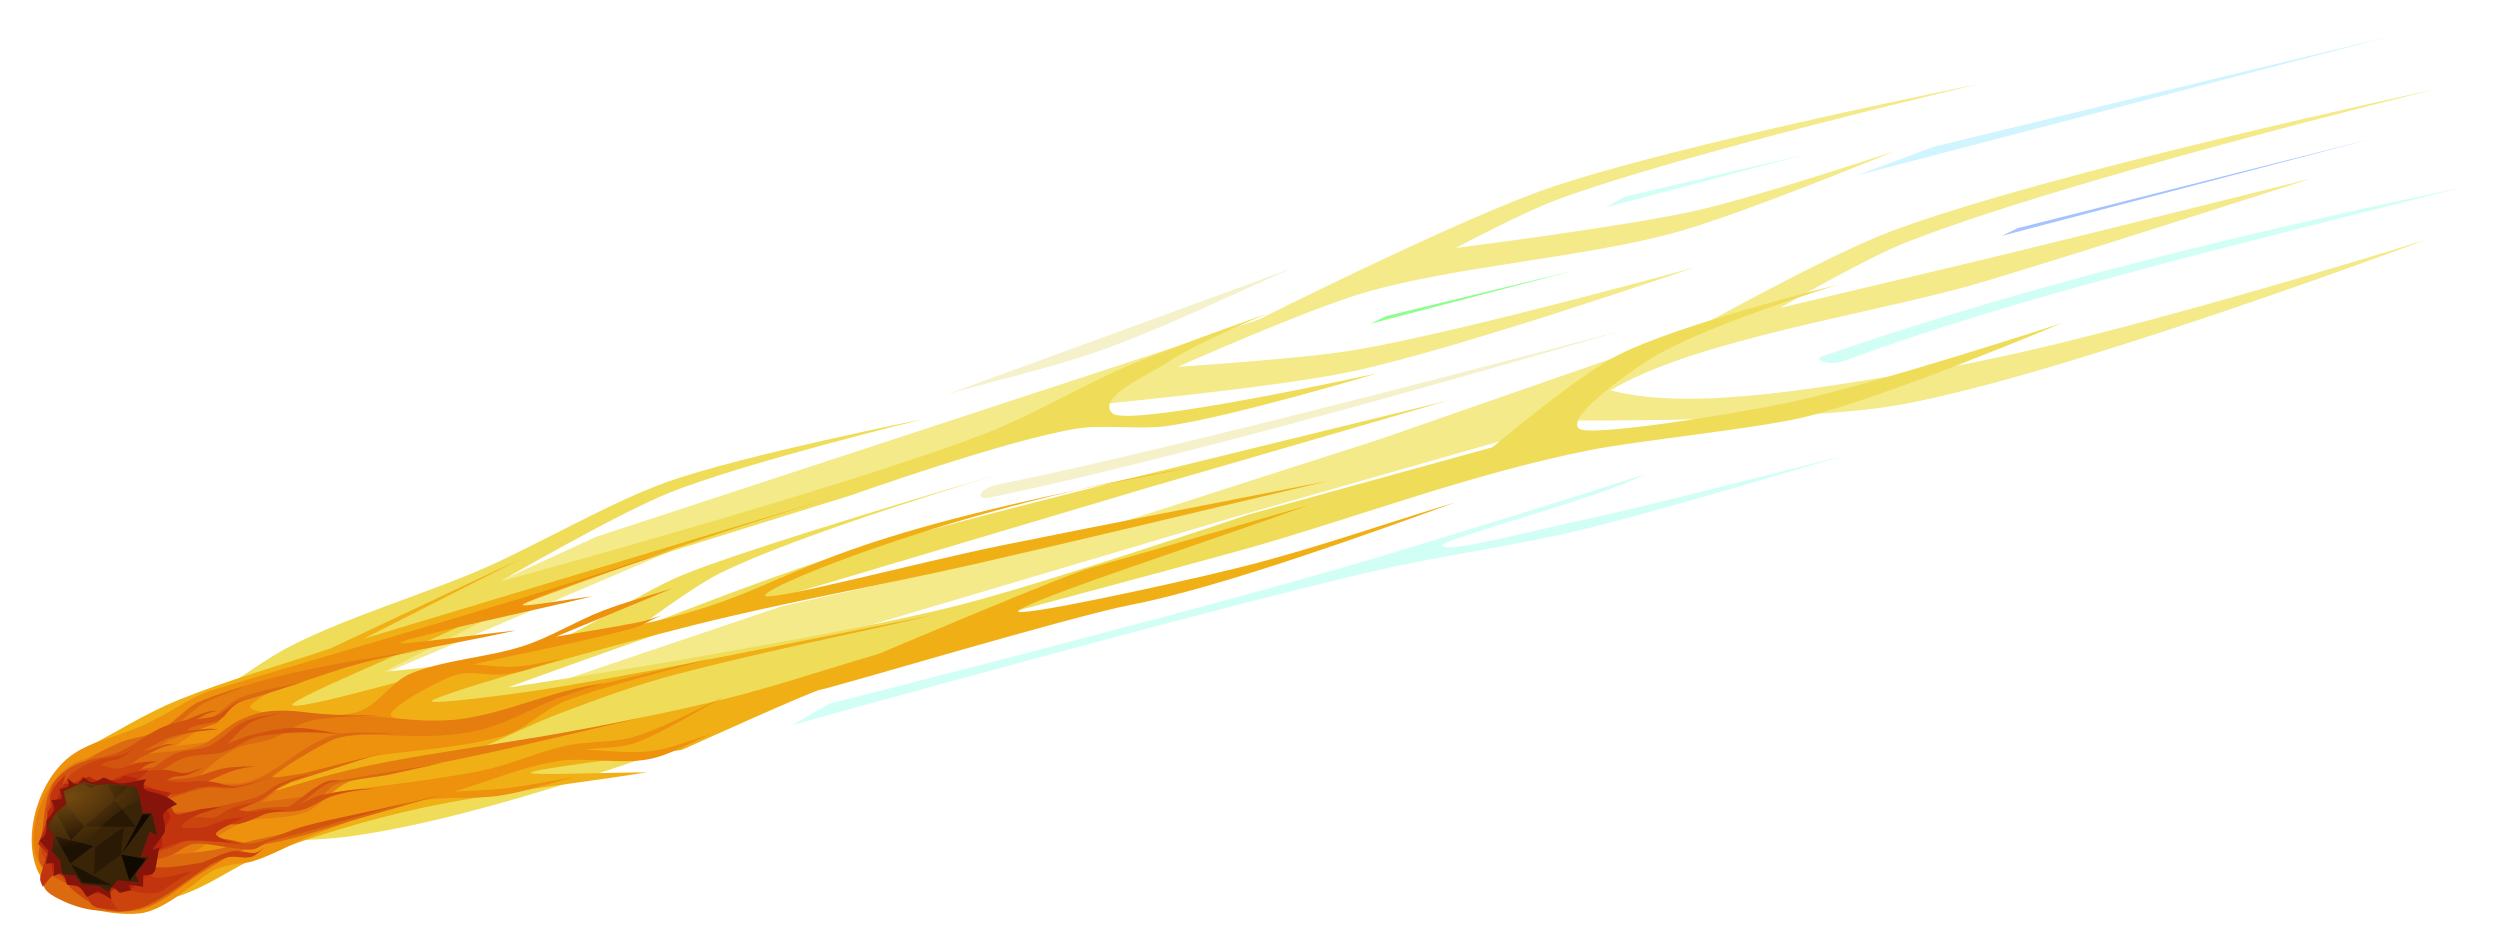
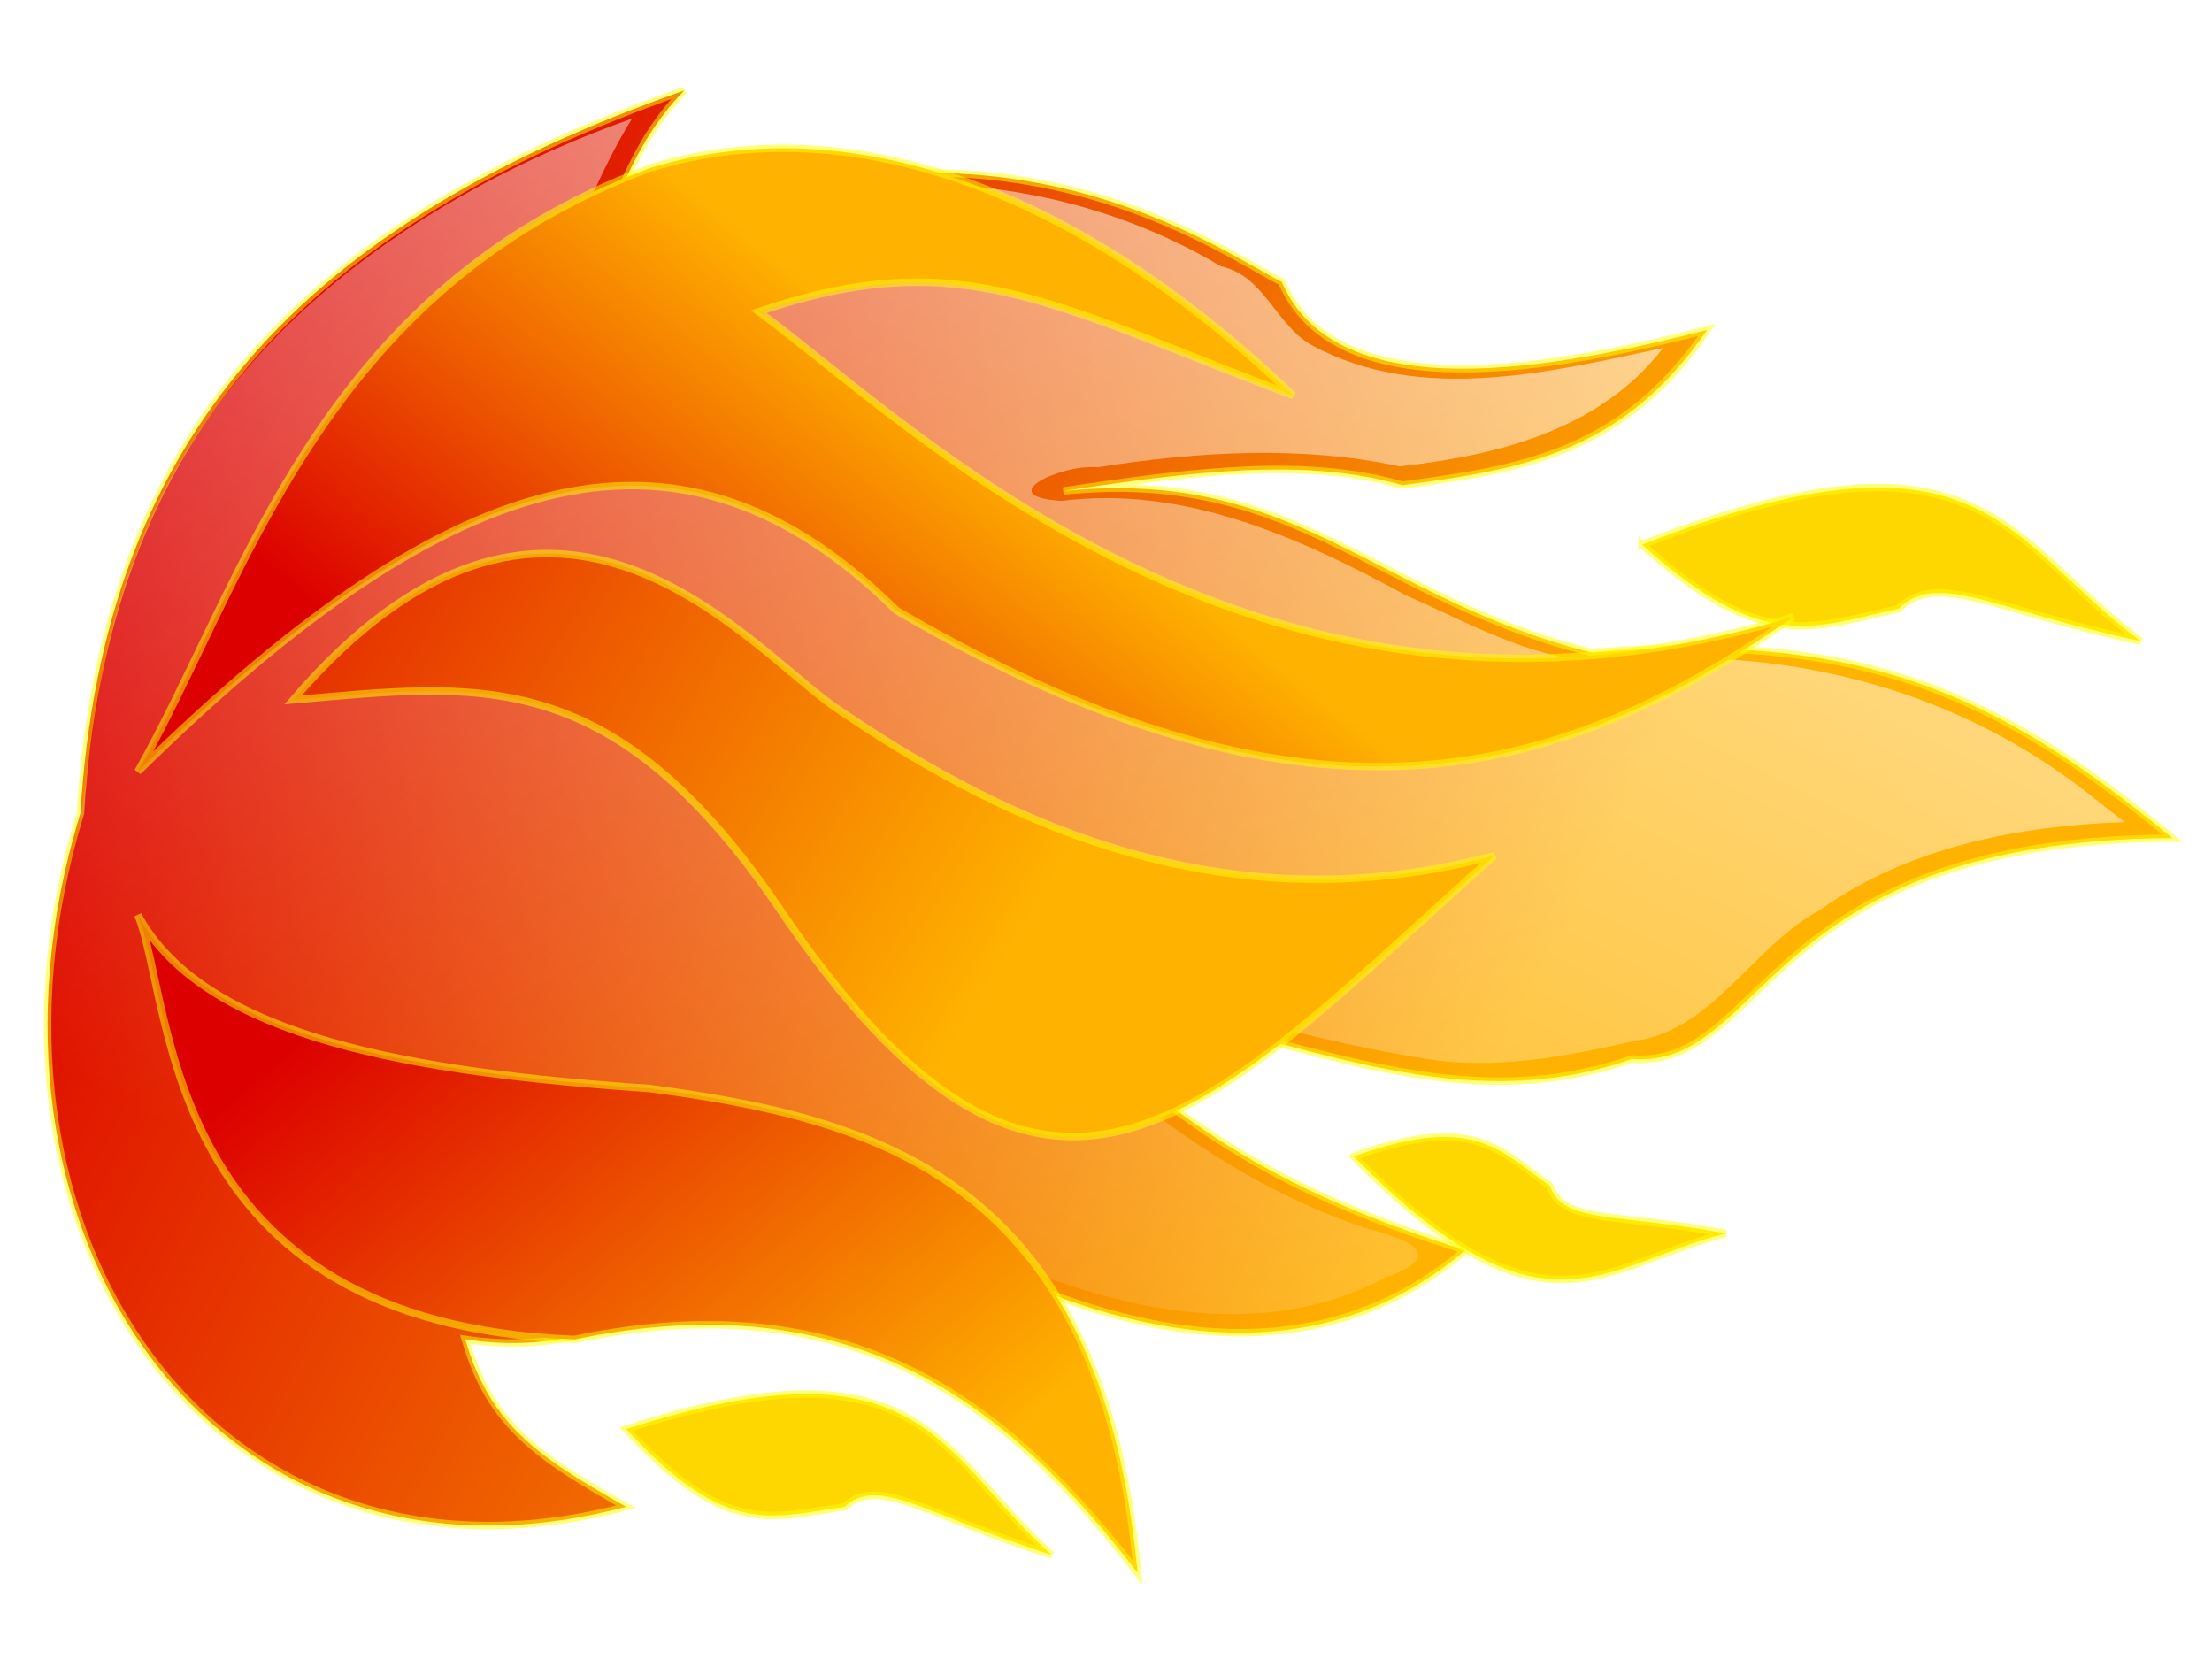
- <svg xmlns="http://www.w3.org/2000/svg" xmlns:xlink="http://www.w3.org/1999/xlink" width="720" height="270" id="svg2" version="1.0">
-   <defs id="defs4">
-     <linearGradient id="linearGradient3171">
-       <stop style="stop-color:#73490f;stop-opacity:1;" offset="0" id="stop3173" />
-       <stop style="stop-color:#73490f;stop-opacity:0;" offset="1" id="stop3175" />
+ <svg xmlns="http://www.w3.org/2000/svg" xmlns:xlink="http://www.w3.org/1999/xlink" width="640" height="480">
+   <defs>
+     <linearGradient id="linearGradient29186">
+       <stop id="stop29187" offset="0" stop-color="#ffffff" />
+       <stop id="stop29188" offset="1" stop-opacity="0" stop-color="#ffffff" />
    </linearGradient>
-     <radialGradient xlink:href="#linearGradient3171" id="radialGradient3275" gradientUnits="userSpaceOnUse" gradientTransform="matrix(0.2565601,0.2516203,-0.4651079,0.4742388,75.04286,307.5234)" cx="233.695" cy="250.592" fx="233.695" fy="250.592" r="38.571" />
+     <linearGradient id="linearGradient17250">
+       <stop id="stop17251" offset="0" stop-color="#dc0000" />
+       <stop id="stop17252" offset="1" stop-color="#ffb200" />
+     </linearGradient>
+     <linearGradient xlink:href="#linearGradient17250" id="linearGradient4470" x1="0.258" y1="1.281" x2="0.528" y2="0.359" />
+     <linearGradient xlink:href="#linearGradient17250" id="linearGradient4479" x1="0.22" y1="0.867" x2="0.793" y2="0.125" />
+     <linearGradient xlink:href="#linearGradient29186" id="linearGradient4498" x1="-0.564" y1="0.022" x2="0.691" y2="0.991" />
+     <linearGradient xlink:href="#linearGradient17250" id="linearGradient4512" x1="0.708" y1="0.906" x2="0.5" y2="0.461" />
+     <linearGradient xlink:href="#linearGradient17250" id="linearGradient4515" x1="0.214" y1="0.914" x2="0.452" y2="0.242" />
  </defs>
-   <g id="layer1">
-     <g id="g3243" transform="matrix(0.9021427,0.4314376,-0.4314376,0.9021427,212.8307,-216.157)">
-       <path id="path3225" d="M 47.117,443.103 L 122.875,352.193 L 268.012,213.437 C 268.012,213.437 307.421,162.558 327.023,143.261 C 354.289,116.419 425.908,62.718 425.908,62.718 C 425.908,62.718 356.596,118.319 330.213,145.653 C 323.597,152.508 310.277,170.374 310.277,170.374 C 310.277,170.374 351.888,143.633 368.491,130.501 C 382.438,119.47 412.351,90.629 412.351,90.629 C 412.351,90.629 381.104,125.307 366.099,138.476 C 345.277,156.75 312.553,174.995 291.935,193.5 C 279.084,205.035 252.86,235.765 252.86,235.765 C 252.86,235.765 284.165,218.271 296.72,209.449 C 321.483,192.049 374.871,145.653 374.871,145.653 C 374.871,145.653 323.503,196.194 299.113,215.031 C 280.626,229.309 233.721,257.296 233.721,257.296 L 147.596,342.624 L 71.838,428.749 L 120.483,404.825 L 179.495,347.409 L 239.304,300.359 L 314.392,229.445 L 382.048,162.399 C 382.048,162.399 407.899,125.933 421.123,112.16 C 454.749,77.139 544.728,7.693 544.728,7.693 C 544.728,7.693 458.224,78.56 425.908,113.755 C 417.817,122.566 401.984,145.653 401.984,145.653 C 401.984,145.653 440.001,115.023 456.211,101.793 C 476.62,85.136 523.994,45.971 523.994,45.971 C 523.994,45.971 473.51,93.76 451.426,113.755 C 428.303,134.691 383.978,164.168 368.204,188.12 C 393.481,183.34 426.625,157.975 447.439,144.058 C 484.693,119.149 561.475,47.566 561.475,47.566 C 561.475,47.566 483.843,128.209 445.047,156.02 C 422.08,172.484 362.111,200.677 362.111,200.677 L 286.353,267.663 L 179.495,364.155 L 94.964,439.913 L 44.725,446.293 L 47.117,443.103 z" style="fill:#f4ea89;fill-opacity:1;fill-rule:evenodd;stroke:none;stroke-width:1px;stroke-linecap:butt;stroke-linejoin:miter;stroke-opacity:1" />
-       <path id="path3223" d="M 40.044,446.965 L 31.135,492.066 C 31.135,492.066 77.706,472.644 95.725,460.885 C 118.348,446.122 144.893,421.303 164.212,402.421 C 185.362,381.748 229.915,328.922 229.915,328.922 C 229.915,328.922 274.093,291.271 292.834,274.912 C 316.158,254.553 341.878,227.455 370.016,206.409 C 381.671,197.691 410.1,180.45 421.456,171.346 C 440.073,156.422 477.136,114.552 477.136,114.552 C 477.136,114.552 435.141,154.682 415.331,169.676 C 400.958,180.554 368.039,203.19 364.662,201.971 C 360.208,200.362 369.79,182.935 374.127,175.801 C 383.339,160.649 414.217,132.37 414.217,132.37 C 414.217,132.37 377.912,162.169 365.775,178.028 C 357.6,188.711 344.617,217.561 344.617,217.561 L 289.493,265.446 C 289.493,265.446 245.613,308.221 225.46,325.025 C 207.217,340.237 181.274,358.491 161.985,372.353 C 149.116,381.601 118.554,402.421 118.554,402.421 C 118.554,402.421 144.383,376.014 155.86,365.115 C 165.809,355.667 179.643,343.686 189.825,334.49 C 210.888,315.466 259.982,271.015 259.982,271.015 L 327.356,210.88 L 256.642,268.787 C 256.642,268.787 205.091,311.066 184.257,330.593 C 171.845,342.225 144.724,371.239 144.724,371.239 C 144.724,371.239 153.979,353.494 159.201,346.74 C 174.877,326.461 219.438,286.149 219.438,286.149 C 219.438,286.149 163.295,336.464 149.735,351.751 C 140.334,362.35 131.119,379.37 120.781,389.057 C 111.214,398.023 84.589,413.557 84.589,413.557 L 114.656,374.024 L 184.257,309.434 C 184.257,309.434 217.712,275.805 234.369,264.333 C 240.707,259.969 250.772,256.872 257.198,252.64 C 272.953,242.265 305.64,212.55 305.64,212.55 C 305.64,212.55 247.451,257.977 241.608,255.981 C 235.297,253.825 246.597,241.138 249.96,235.379 C 254.696,227.269 269.448,210.88 269.448,210.88 C 269.448,210.88 248.386,231.943 239.937,241.504 C 230.972,251.65 220.813,266.717 211.54,276.583 C 181.419,308.628 103.52,375.694 103.52,375.694 C 103.52,375.694 125.243,343.848 136.372,331.706 C 151.8,314.874 193.166,281.037 193.166,281.037 C 193.166,281.037 150.723,312.882 134.701,328.922 C 122.201,341.437 108.961,361.197 97.395,374.58 C 85.412,388.447 67.097,404.953 56.192,419.682 C 50.532,427.325 40.044,446.965 40.044,446.965 z" style="fill:#efdd59;fill-opacity:1;fill-rule:evenodd;stroke:none;stroke-width:1px;stroke-linecap:butt;stroke-linejoin:miter;stroke-opacity:1" />
-       <path id="path3201" d="M 14.081,496.437 C 12.905,492.91 16.433,470.571 16.433,470.571 C 22.442,462.602 27.762,454.027 34.46,446.665 C 44.876,435.216 56.668,424.979 67.772,414.136 C 80.575,398.46 93.377,382.784 106.179,367.107 C 95.859,380.563 85.539,394.018 75.219,407.474 C 110.229,375.599 145.239,343.724 180.25,311.848 C 135.065,353.316 125.905,365.409 98.733,392.19 C 87.498,406.037 61.913,434.344 65.029,433.732 C 69.229,432.907 102.13,403.163 120.68,387.879 C 135.834,375.729 146.573,369.79 160.599,356.419 C 182.889,335.171 182.141,323.397 268.981,260.191 C 215.514,297.312 174.122,342.617 173.979,346.336 C 173.861,349.41 210.464,318.257 228.846,304.402 C 254.489,285.075 280.317,265.995 306.052,246.792 C 278.749,268.739 251.611,290.894 224.143,312.632 C 202.753,329.562 180.474,345.4 159.479,362.796 C 139.324,379.496 106.922,407.445 100.693,414.92 C 97.778,418.418 122.035,402.773 132.045,395.717 C 161.879,374.686 190.831,352.346 220.224,330.66 C 200.368,346.467 179.999,361.691 160.654,378.081 C 151.782,385.598 143.607,393.972 135.572,402.379 C 129.499,408.734 124.076,415.704 118.328,422.366 C 137.009,408.258 156.189,394.756 174.371,380.04 C 187.019,369.804 198.67,358.355 210.819,347.512 C 210.819,347.512 249.226,304.01 255.104,298.916 C 260.983,293.821 304.093,255.414 304.093,255.414 C 283.322,276.577 243.825,314.054 241.779,318.903 C 240.298,322.415 276.953,294.132 293.511,280.496 C 310.265,266.698 325.648,251.233 341.716,236.602 C 323.949,254.761 290.591,288.495 270.126,303.548 C 256.547,313.524 201.805,363.188 200.237,363.972 C 198.67,364.756 171.628,396.892 171.628,396.892 C 159.479,405.122 136.368,419.653 135.18,421.583 C 134.278,423.05 155.298,411.916 165.357,407.082 C 147.33,419.492 128.572,430.977 111.274,444.313 C 98.918,453.839 87.336,464.564 76.394,475.666 C 69.569,482.591 66,491.195 57.975,498.396 C 48.193,507.174 28.712,497.09 14.081,496.437 z" style="fill:#f0b015;fill-opacity:1;fill-rule:evenodd;stroke:none;stroke-width:1px;stroke-linecap:butt;stroke-linejoin:miter;stroke-opacity:1" />
-       <path id="path3199" d="M 18.948,508.138 C 10.293,500.356 8.139,483.135 14.237,473.22 C 17.583,467.779 21.29,465.608 27.798,458.308 C 34.305,451.008 36.838,444.556 42.503,439.412 C 68.321,415.97 89.371,397.335 112.06,376.505 C 123.18,366.297 134.045,355.814 145.037,345.468 C 134.137,356.553 116.027,373.414 112.337,378.722 C 110.762,380.989 123.607,371.702 129.242,368.192 C 114.554,380.108 88.434,400.105 85.179,403.94 C 83.261,406.202 104.208,392.301 113.723,386.482 C 97.558,399.045 80.341,410.61 65.227,424.17 C 60.573,428.345 52.248,439.226 54.419,439.689 C 57.883,440.427 74.592,433.637 82.131,427.773 C 87.062,423.937 87.43,415.335 91.83,410.591 C 99.254,402.588 109.605,397.157 117.603,389.53 C 123.554,383.855 128.022,376.686 133.676,370.686 C 138.553,365.509 144.021,360.894 149.194,355.998 C 141.065,365.051 132.937,374.104 124.808,383.156 C 131.551,378.353 138.433,373.718 145.037,368.746 C 146.654,367.529 147.993,365.975 149.471,364.589 C 147.439,366.991 145.772,369.771 143.375,371.794 C 131.547,381.779 118.988,391.008 106.795,400.615 C 110.582,399.045 114.603,397.897 118.157,395.904 C 122.178,393.648 125.731,390.546 129.519,387.867 C 125.27,391.562 121.384,395.796 116.771,398.952 C 112.609,401.8 106.638,402.396 103.192,405.88 C 98.325,410.802 89.869,423.149 91.83,424.17 C 94.303,425.458 108.976,417.652 116.494,412.808 C 122.739,408.784 127.376,402.411 133.121,397.567 C 144.465,388.001 156.215,378.907 167.761,369.577 C 156.954,379.277 145.36,388.277 135.338,398.675 C 130.58,403.611 128.532,411.101 123.422,415.579 C 113.567,424.218 101.437,430.544 90.445,438.026 C 81.669,445.97 72.894,453.914 64.118,461.858 C 63.01,465.369 61.901,468.879 60.793,472.389 C 66.705,467.216 72.213,461.521 78.529,456.87 C 92.535,446.556 107.828,437.898 121.759,427.496 C 128.612,422.379 134.158,415.589 140.881,410.314 C 146.167,406.166 152.876,403.749 157.785,399.229 C 164.515,393.033 169.794,385.188 175.798,378.168 C 170.163,385.65 165.279,393.928 158.894,400.615 C 155.488,404.181 150.58,406.157 146.423,408.928 C 152.15,406.342 158.369,404.518 163.605,401.169 C 168.622,397.96 172.657,393.225 177.183,389.253 C 172.75,394.056 169.118,399.923 163.882,403.663 C 156.833,408.698 147.47,410.575 140.326,415.579 C 132.043,421.382 125.177,429.251 117.603,436.086 C 122.037,433.592 126.622,431.34 130.904,428.604 C 136.599,424.966 141.989,420.845 147.532,416.965 C 141.712,421.768 136.279,427.134 130.073,431.375 C 123.439,435.909 115.387,438.448 109.012,443.291 C 101.162,449.255 94.33,456.701 87.396,463.798 C 82.598,468.71 78.795,474.749 73.818,479.317 C 72.052,480.938 68.434,482.418 65.227,485.968 C 62.587,488.891 57.855,502.604 51.094,506.752 C 42.399,512.086 26.533,514.957 18.948,508.138 z" style="fill:#ee920e;fill-opacity:1;fill-rule:evenodd;stroke:none;stroke-width:1px;stroke-linecap:butt;stroke-linejoin:miter;stroke-opacity:1" />
-       <path id="path3197" d="M 16.433,474.686 C 9.271,481.847 10.804,498.581 17.216,505.059 C 22.969,510.87 39.78,513.829 44.454,506.039 L 63.853,473.706 C 68.084,466.656 76.13,465.699 81.685,459.794 C 85.47,455.771 85.434,448.565 91.875,443.921 C 117.56,425.403 124.338,419.819 157.323,393.365 C 125.056,418.317 99.463,432.308 79.334,450.584 C 73.924,455.495 68.491,460.381 63.07,465.28 C 67.119,457.638 71.169,449.996 75.219,442.354 C 76.982,440.068 78.746,437.781 80.509,435.495 C 91.875,429.813 104.523,425.891 114.605,418.447 C 125.49,410.411 126.559,403.359 143.411,389.054 C 130.086,397.872 121.897,408.82 109.902,416.684 C 102.171,421.753 92.789,424.13 84.233,427.853 C 76.068,432.033 67.903,436.214 59.738,440.394 C 56.015,444.64 52.292,448.885 48.569,453.131 C 45.564,455.025 42.56,456.92 39.555,458.814 C 39.555,458.814 46.022,447.448 46.609,446.665 C 47.197,445.881 50.528,438.631 50.528,438.631 C 70.516,422.497 69.34,419.296 91.091,403.751 C 73.194,415.704 54.317,428.833 40.927,443.725 C 38.706,448.102 36.485,452.478 34.264,456.854 L 16.433,474.686 z" style="fill:#e57e0f;fill-opacity:1;fill-rule:evenodd;stroke:none;stroke-width:1px;stroke-linecap:butt;stroke-linejoin:miter;stroke-opacity:1" />
-       <path id="path3195" d="M 21.527,501.728 C 22.08,504.969 21.119,509.338 22.703,511.525 C 23.863,513.127 27.395,513.12 29.757,513.093 C 33.012,513.055 36.491,512.495 39.555,511.329 C 43.872,509.687 48.714,507.881 51.9,504.667 C 56.16,500.37 58.563,494.085 61.894,488.795 C 63.984,485.725 65.879,482.493 68.164,479.585 C 69.472,477.921 71.062,476.457 72.671,475.078 C 74.72,473.322 77.027,471.868 79.138,470.179 C 81.272,468.471 83.318,466.652 85.408,464.888 C 88.282,462.21 91.156,459.532 94.03,456.854 C 101.085,450.584 108.139,444.313 115.193,438.043 C 103.916,447.37 92.638,456.698 81.361,466.026 C 78.266,468.428 75.165,470.821 72.077,473.231 C 68.006,476.409 64.241,480.063 59.884,482.792 C 54.727,486.022 47.648,490.513 43.534,491.105 C 42.198,491.298 42.236,486.472 43.534,485.147 C 48.979,479.59 57.021,475.356 63.764,470.46 C 66.35,468.382 68.937,466.303 71.523,464.225 C 73.417,463.024 75.311,461.823 77.204,460.622 C 78.405,459.652 79.606,458.682 80.807,457.712 C 82.008,455.865 83.625,454.189 84.409,452.17 C 85.391,449.643 85.224,448.94 89.78,445.837 C 92.551,443.758 95.91,441.778 98.681,439.7 C 102.93,436.374 107.179,433.049 111.429,429.723 C 102.145,436.282 92.861,442.84 83.578,449.399 C 82.146,451.616 80.714,453.833 79.283,456.05 C 75.819,458.267 72.355,460.484 68.891,462.701 C 69.768,460.853 70.646,459.006 71.523,457.158 C 72.401,456.05 73.278,454.941 74.156,453.833 C 80.668,447.69 87.181,441.547 93.693,435.404 C 87.735,440.392 81.777,445.381 75.819,450.369 C 73.371,451.847 68.699,455.496 68.475,454.803 C 68.191,453.926 77.974,438.832 80.807,436.513 C 85.364,432.781 91.245,430.508 96.464,427.506 C 90.506,430.693 83.379,432.558 78.59,437.067 C 72.341,442.95 69.54,452.839 63.348,458.682 C 59.702,462.123 54.715,463.329 49.076,464.918 C 50.798,459.683 52.632,455.945 55.417,452.153 C 57.482,449.34 61.242,447.697 63.625,445.103 C 66.461,442.016 68.4,437.949 71.662,435.404 C 76.806,431.39 83.116,428.753 88.843,425.428 C 68.684,435.377 69.888,432.741 60.993,437.344 C 58.018,438.883 55.362,441.286 53.233,443.856 C 50.236,447.475 48.859,452.574 45.612,455.911 C 42.209,459.41 37.391,461.546 33.281,464.363 C 34.574,462.285 35.867,460.206 37.16,458.128 C 37.16,458.128 46.606,448.527 47.299,447.973 C 47.992,447.418 48.922,440.945 50.98,439.182 C 55.025,435.714 61.085,429.723 65.011,426.121 C 60.115,430.185 54.566,433.699 50.323,438.314 C 47.73,441.135 46.976,445.528 44.504,448.429 C 42.449,450.84 39.331,452.309 36.745,454.248 C 38.592,450.738 39.371,447.488 41.601,444.208 C 43.267,441.758 50.462,434.711 49.908,434.989 C 49.354,435.266 40.806,443.11 39.239,445.658 C 37.03,449.247 35.936,453.579 33.419,456.881 C 30.901,460.184 26.728,462.203 24.136,465.472 C 21.232,469.131 17.249,473.238 16.93,477.665 C 16.38,485.323 20.156,493.682 21.527,501.728 z" style="fill:#dc6b0f;fill-opacity:1;fill-rule:evenodd;stroke:none;stroke-width:1px;stroke-linecap:butt;stroke-linejoin:miter;stroke-opacity:1" />
-       <path id="path3193" d="M 38.617,451.153 C 36.515,453.07 35.225,453.875 33.419,456.05 C 30.468,459.603 28.554,464.067 25.521,467.55 C 22.642,470.857 18.286,472.993 15.683,476.418 C 13.898,478.767 12.358,481.982 12.358,484.87 C 12.358,489.187 14.298,493.74 15.683,498.033 C 16.608,500.899 17.023,505.035 19.286,506.347 C 22.519,508.222 28.119,508.582 32.172,507.594 C 38.926,505.949 48.845,501.145 51.709,498.449 C 52.771,497.45 43.877,497.961 43.95,496.509 C 44.062,494.266 49.567,490.476 52.263,487.364 C 53.77,485.626 54.672,483.124 56.559,481.96 C 59.614,480.076 63.597,479.514 67.089,478.219 C 68.955,477.528 71.067,477.12 72.632,476.002 C 73.976,475.042 74.515,473.035 75.819,471.984 C 77.379,470.726 85.54,463.784 88.012,461.454 C 94.454,455.378 101.314,449.722 107.965,443.856 C 94.509,454.79 90.523,457.256 83.439,463.255 C 79.331,466.734 76.052,471.371 71.8,474.478 C 70.048,475.759 67.551,475.771 65.427,476.418 C 63.163,477.111 60.9,477.804 58.637,478.496 C 60.623,476.002 62.609,473.508 64.595,471.014 C 66.489,469.121 68.116,466.87 70.276,465.333 C 73.243,463.222 77.15,462.328 79.975,460.068 C 82.692,457.895 84.276,454.357 86.903,452.031 C 89.911,449.369 92.672,447.315 96.88,445.103 C 91.956,447.287 87.702,450.284 83.578,453.417 C 81.744,454.81 80.53,456.927 79.005,458.682 C 80.807,455.542 81.383,453.071 83.43,450.142 C 84.062,449.238 86.164,447.679 87.042,447.182 C 85.27,447.714 83.653,448.615 82.608,449.953 C 80.189,453.049 78.636,456.973 76.65,460.484 C 74.387,461.731 71.999,462.791 69.86,464.225 C 67.658,465.701 65.704,467.55 63.625,469.213 C 62.932,469.906 62.24,470.599 61.547,471.291 C 62.193,469.86 62.84,468.428 63.487,466.996 C 65.057,465.564 66.919,464.363 68.198,462.701 C 69.69,460.76 70.33,458.163 71.8,456.188 C 73.563,453.821 75.375,451.945 77.897,449.676 C 75.484,451.218 73.226,453.536 71.246,455.773 C 69.669,457.554 68.869,460.017 67.228,461.731 C 64.712,464.358 61.593,466.442 58.776,468.797 C 57.251,470.09 55.727,471.384 54.203,472.677 C 51.386,474.201 48.568,475.725 45.751,477.249 C 43.211,477.988 40.67,478.727 38.13,479.466 C 40.486,477.157 42.785,474.788 45.197,472.538 C 47.589,470.307 49.855,467.84 52.54,466.026 C 54.982,464.376 58.175,463.844 60.577,462.146 C 63.533,460.057 65.935,457.158 68.613,454.664 C 65.75,457.02 63.16,459.853 60.023,461.731 C 57.525,463.225 54.48,463.763 51.709,464.779 C 53.649,462.562 55.417,460.161 57.529,458.128 C 59.112,456.605 61.039,455.449 62.794,454.11 C 60.207,455.588 57.437,456.809 55.035,458.544 C 52.449,460.411 50.408,463.038 47.829,464.918 C 45.466,466.64 42.749,467.873 40.209,469.351 C 38.361,470.876 34.885,474.275 34.666,473.924 C 34.423,473.536 37.437,469.398 38.823,467.135 C 40.393,464.964 41.583,462.398 43.534,460.622 C 46.202,458.195 49.96,456.933 52.679,454.526 C 55.594,451.945 57.225,447.8 60.438,445.658 C 67.063,441.241 72.198,438.355 82.192,434.85 C 77.574,436.328 72.66,437.208 68.336,439.284 C 64.578,441.088 61.213,443.857 57.944,446.489 C 55.994,448.06 54.434,450.092 52.679,451.893 C 53.787,449.168 54.381,446.097 56.004,443.718 C 57.753,441.155 60.531,439.284 62.794,437.067 C 59.977,439.376 56.621,441.233 54.342,443.995 C 51.818,447.053 50.902,451.473 48.384,454.526 C 46.33,457.015 42.852,458.265 40.624,460.622 C 38.88,462.468 37.853,464.964 36.467,467.135 C 34.25,468.428 30.803,471.155 29.817,471.014 C 29.187,470.924 31.017,467.966 31.618,466.442 C 34.02,463.901 35.931,460.381 38.823,458.821 C 36.306,458.829 33.986,463.149 31.959,463.941 C 33.668,461.77 35.515,458.537 37.576,456.742 C 40.873,453.872 44.677,451.46 48.522,449.26 C 45.181,450.08 42.624,452.664 40.557,453.288 C 42.249,450.219 46.123,448.826 47.691,446.628 C 49.449,444.161 48.116,442.261 51.709,438.314 C 48.68,440.71 48.475,443.571 46.444,445.796 C 45.103,447.266 43.211,448.198 41.594,449.399 C 43.072,447.782 42.591,447.048 46.028,444.549 C 43.46,445.313 40.718,449.237 38.617,451.153 z" style="fill:#d3540f;fill-opacity:1;fill-rule:evenodd;stroke:none;stroke-width:1px;stroke-linecap:butt;stroke-linejoin:miter;stroke-opacity:1" />
-       <path id="path3191" d="M 14.669,486.835 C 15.126,484.19 15.032,481.312 16.041,478.899 C 17.025,476.544 18.854,474.406 20.646,472.531 C 22.348,470.748 24.714,469.612 26.524,467.926 C 27.588,466.934 28.353,465.639 29.267,464.496 C 28.386,465.999 27.702,467.668 26.622,469.003 C 25.775,470.052 24.431,470.681 23.487,471.649 C 23.092,472.053 22.899,472.629 22.605,473.118 C 24.205,472.694 26,472.631 27.406,471.845 C 29.037,470.933 30.174,469.153 31.717,468.024 C 33.342,466.834 35.179,465.933 36.91,464.888 C 36.061,465.737 35.063,466.479 34.362,467.436 C 33.724,468.308 33.383,469.395 32.893,470.375 C 35.179,469.036 37.358,467.451 39.751,466.358 C 41.506,465.557 43.683,465.618 45.336,464.692 C 46.949,463.789 48.144,462.145 49.549,460.871 C 48.438,462.21 47.472,463.708 46.217,464.888 C 45.251,465.798 43.905,466.289 42.886,467.142 C 42.305,467.628 41.906,468.318 41.417,468.905 C 42.527,468.546 43.681,468.296 44.748,467.828 C 47.698,466.532 50.391,464.504 53.468,463.615 C 54.788,463.233 56.832,462.961 61.306,462.047 C 54.97,463.876 53.117,465.187 51.312,466.358 C 49.492,467.539 48.12,469.393 46.413,470.767 C 45.442,471.549 44.323,472.139 43.278,472.824 C 43.409,474.261 43.539,475.698 43.67,477.135 C 45.042,478.115 46.413,479.095 47.785,480.075 C 49.679,478.344 51.387,476.327 53.468,474.882 C 54.914,473.877 57.035,473.815 58.367,472.727 C 59.713,471.627 60.257,469.603 61.502,468.318 C 63.294,466.467 65.486,464.986 67.478,463.321 C 66.27,464.758 65.062,466.195 63.853,467.632 C 64.931,467.305 66.085,467.146 67.087,466.652 C 68.73,465.84 70.141,464.529 71.789,463.713 C 73.439,462.896 75.251,462.406 76.982,461.753 C 73.03,463.876 71.767,464.742 70.418,466.358 C 69.003,468.052 67.493,469.745 65.813,471.159 C 64.815,471.998 63.322,472.243 62.384,473.118 C 61.395,474.04 60.816,475.405 60.032,476.548 C 58.726,477.527 57.42,478.507 56.113,479.487 C 54.48,481.512 52.847,483.537 51.214,485.561 C 49.745,487.031 48.275,488.501 46.805,489.97 C 45.76,491.146 44.715,492.322 43.67,493.498 C 45.63,493.269 47.589,493.04 49.549,492.812 C 50.855,492.159 52.224,491.613 53.468,490.852 C 56.013,489.295 58.432,487.521 60.914,485.855 C 63.135,483.569 65.056,480.828 67.576,478.997 C 69.236,477.791 71.736,477.81 73.455,476.744 C 74.316,476.209 74.696,475.045 75.317,474.196 C 74.565,475.535 74.185,477.265 73.063,478.213 C 71.441,479.584 68.852,479.873 67.087,481.153 C 65.652,482.192 64.67,483.831 63.461,485.17 C 59.902,491.048 56.859,497.369 52.782,502.805 C 50.981,505.207 48.427,507.3 45.826,508.684 C 43.822,509.75 41.269,510.109 38.967,510.154 C 36.239,510.207 33.376,509.716 30.737,508.978 C 28.706,508.41 26.887,507.141 24.956,506.235 C 22.642,505.148 19.337,504.8 18,503.001 C 16.691,501.24 17.812,497.853 17.02,495.555 C 16.473,493.966 14.401,492.89 13.983,491.342 C 13.617,489.983 14.44,488.337 14.669,486.835 z" style="fill:#cb440e;fill-opacity:1;fill-rule:evenodd;stroke:none;stroke-width:1px;stroke-linecap:butt;stroke-linejoin:miter;stroke-opacity:1" />
-       <path id="path3189" d="M 35.636,468.416 C 33.48,469.493 31.227,471.257 29.365,473.216 C 28.055,474.596 26.949,476.156 25.74,477.625 C 25.74,477.625 22.997,483.308 22.605,483.308 C 22.213,483.308 19.666,479.389 19.666,479.389 C 19.6,478.866 19.535,478.344 19.47,477.821 C 18.849,479.16 18.229,480.499 17.608,481.838 C 17.053,483.569 16.498,485.3 15.943,487.031 C 15.453,484.68 14.963,482.328 14.473,479.977 C 14.016,481.904 13.265,482.557 13.101,485.757 C 13.036,487.848 14.048,489.35 14.669,489.97 C 15.812,491.179 16.955,492.387 18.098,493.596 C 18.915,498.723 19.731,503.851 20.548,508.978 C 20.743,510.742 21.821,511.231 22.605,511.917 C 23.128,509.631 23.356,506.463 25.642,506.822 C 27.079,506.137 28.516,505.451 29.953,504.765 C 31.717,506.104 33.48,507.443 35.244,508.782 C 35.897,509.305 36.55,509.827 37.204,510.35 C 39.033,511.166 41.449,510.023 44.748,508.39 C 42.592,507.541 41.907,506.73 41.221,505.549 C 40.731,504.705 40.532,502.771 41.221,502.316 C 42.459,501.497 45.149,502.217 47.001,501.728 C 49.101,501.172 51.421,500.471 53.076,499.18 C 54.393,498.152 54.971,496.242 55.917,494.771 C 57.094,492.943 58.269,491.114 59.444,489.285 C 56.864,491.211 54.506,493.654 51.704,495.065 C 50.032,495.908 47.916,495.718 46.022,496.045 C 46.805,493.236 47.589,490.428 48.373,487.619 C 50.169,485.888 51.706,483.777 53.762,482.426 C 56.278,480.772 59.27,479.772 62.09,478.605 C 64.398,477.65 66.793,476.907 69.144,476.058 C 67.315,476.417 65.484,477.027 63.657,477.135 C 62.741,477.19 60.872,477.148 60.914,476.548 C 61.003,475.286 62.929,473.163 64.049,471.551 C 64.79,470.485 65.682,469.526 66.499,468.514 C 64.735,469.755 62.776,470.786 61.208,472.237 C 59.739,473.595 58.311,475.567 56.701,476.646 C 54.947,477.82 51.451,479.555 51.116,478.997 C 50.765,478.412 52.165,476.126 53.566,474.294 C 54.712,472.795 57.615,470.506 58.759,469.003 C 57.093,470.081 55.427,471.159 53.762,472.237 C 53.762,472.237 49.002,476.385 48.569,476.45 C 46.609,476.744 44.454,473.216 44.454,473.216 C 42.462,472.922 36.289,472.269 33.872,473.216 C 34.232,471.747 34.983,469.983 35.636,468.416 z" style="fill:#c1340e;fill-opacity:1;fill-rule:evenodd;stroke:none;stroke-width:1px;stroke-linecap:butt;stroke-linejoin:miter;stroke-opacity:1" />
-       <path id="path3187" d="M 29.124,474.34 C 27.712,475.498 26.1,476.741 24.413,477.388 C 23.329,477.803 22.011,477.48 20.81,477.527 C 19.979,478.543 19.28,479.708 18.316,480.575 C 17.432,481.37 16.284,481.868 15.268,482.515 C 15.314,483.946 15.36,485.378 15.406,486.81 C 15.129,488.38 14.852,489.951 14.575,491.521 C 14.944,493.045 15.466,494.547 15.683,496.094 C 15.928,497.827 15.868,499.604 15.961,501.359 C 17.623,502.052 19.566,502.407 20.949,503.437 C 21.922,504.162 22.334,505.562 23.027,506.624 C 23.905,506.578 24.801,506.354 25.66,506.486 C 27.203,506.723 28.708,507.317 30.232,507.733 C 31.479,507.225 32.726,506.717 33.973,506.208 C 35.174,506.439 36.375,506.67 37.576,506.901 C 38.546,506.486 39.516,506.07 40.486,505.654 C 40.994,504.731 41.231,503.51 42.01,502.883 C 43.125,501.985 44.781,501.682 46.167,501.082 C 46.351,499.927 46.169,498.567 46.721,497.618 C 47.324,496.581 48.661,495.955 49.631,495.124 C 48.892,493.415 47.614,491.715 47.414,489.997 C 47.291,488.944 48.245,487.872 48.661,486.81 C 47.968,485.424 47.275,484.039 46.582,482.653 C 46.721,481.129 47.441,479.386 46.998,478.081 C 46.61,476.938 44.566,476.433 44.088,475.31 C 43.643,474.263 43.488,473.647 44.227,471.568 C 41.225,472.538 38.379,472.398 35.22,474.478 C 34.502,474.952 34.02,472.908 33.419,472.123 C 32.218,472.4 31.017,472.677 29.817,472.954 C 29.586,473.416 29.513,474.02 29.124,474.34 z" style="fill:#b3230c;fill-opacity:0.845;fill-rule:evenodd;stroke:none;stroke-width:1px;stroke-linecap:butt;stroke-linejoin:miter;stroke-opacity:1" />
-       <path id="path3185" d="M 18.675,481.068 C 17.949,481.478 16.548,480.832 15.485,480.714 C 15.899,481.304 16.83,481.94 16.726,482.485 C 16.593,483.18 15.426,483.785 14.777,484.434 C 15.308,485.143 16.484,485.94 16.371,486.561 C 16.248,487.239 14.836,487.742 14.068,488.333 C 14.659,489.041 15.664,489.632 15.84,490.459 C 16.078,491.581 15.485,492.939 15.308,494.18 C 15.781,495.42 16.582,496.646 16.726,497.9 C 16.819,498.713 16.253,499.554 16.017,500.381 C 17.198,500.853 18.379,501.326 19.561,501.798 C 19.856,503.039 20.151,504.279 20.447,505.519 C 21.155,505.224 22.103,504.328 22.573,504.633 C 23.284,505.096 23.518,506.76 23.99,507.823 C 24.64,507.232 25.282,505.975 25.939,506.051 C 26.817,506.152 27.711,507.586 28.597,508.354 C 29.719,508.059 30.879,507.354 31.963,507.468 C 33.124,507.59 34.208,508.531 35.33,509.063 C 36.039,508.118 36.747,507.173 37.456,506.228 C 38.933,506.346 40.409,506.464 41.886,506.582 C 41.886,506.582 39.721,503.978 40.468,503.57 C 41.306,503.113 43.303,503.925 43.303,503.925 C 44.189,503.216 45.075,502.507 45.961,501.798 C 45.607,501.444 44.652,500.948 44.898,500.735 C 45.538,500.18 47.378,499.909 48.619,499.495 C 48.146,498.432 47.674,497.369 47.201,496.306 C 47.201,496.306 50.036,495.42 49.682,493.648 C 49.327,491.876 47.91,487.269 47.91,487.269 C 47.437,487.683 46.576,488.76 46.492,488.51 C 46.34,488.052 47.663,483.163 47.378,482.308 C 46.955,481.037 45.951,479.854 45.075,478.765 C 44.506,478.058 45.038,476.081 47.201,473.803 C 43.734,472.646 41.177,473.449 39.76,473.626 C 38.342,473.803 35.623,475.233 36.039,471.146 C 33.889,472.435 32.074,474.44 29.837,475.398 C 28.353,476.034 26.53,475.752 24.876,475.93 C 24.049,476.816 23.39,478.123 22.396,478.587 C 21.618,478.95 20.506,478.469 19.561,478.41 C 19.265,479.296 19.308,480.71 18.675,481.068 z" style="fill:#86140a;fill-opacity:1;fill-rule:evenodd;stroke:none;stroke-width:0.904px;stroke-linecap:butt;stroke-linejoin:miter;stroke-opacity:1" />
-       <path id="path3155" d="M 20.156,479.585 L 16.041,484.484 L 18.392,487.423 L 16.824,490.95 L 16.237,495.457 L 19.176,497.417 L 20.548,501.532 L 23.879,502.903 L 26.034,506.235 L 29.561,504.863 L 32.305,506.431 L 37.204,504.667 L 40.143,505.059 L 41.123,500.944 L 47.001,498.788 L 45.042,497.025 L 46.413,491.146 L 44.258,491.93 L 43.474,484.288 L 45.826,484.288 L 41.711,479.193 L 39.359,480.369 C 39.359,480.369 35.244,474.49 34.46,474.49 C 33.676,474.49 30.345,475.666 30.345,475.666 L 26.622,477.037 L 23.879,478.801 L 20.156,479.585 z" style="fill:#392408;fill-opacity:1;fill-rule:evenodd;stroke:none;stroke-width:1px;stroke-linecap:butt;stroke-linejoin:miter;stroke-opacity:1" />
-       <path id="path3159" d="M 41.525,479.674 L 39.031,493.461 L 39.516,480.713 L 41.525,479.674 z" style="fill:#110a02;fill-opacity:1;fill-rule:evenodd;stroke:none;stroke-width:1px;stroke-linecap:butt;stroke-linejoin:miter;stroke-opacity:1" />
-       <path id="path3161" d="M 45.89,491.868 L 38.962,493.807 L 44.296,499.558 L 45.89,491.868 z" style="fill:#0f0902;fill-opacity:1;fill-rule:evenodd;stroke:none;stroke-width:1px;stroke-linecap:butt;stroke-linejoin:miter;stroke-opacity:1" />
-       <path id="path3163" d="M 32.172,505.931 L 40.416,502.952 L 27.045,502.537 L 32.172,505.931 z" style="fill:#1f1304;fill-opacity:1;fill-rule:evenodd;stroke:none;stroke-width:1px;stroke-linecap:butt;stroke-linejoin:miter;stroke-opacity:1" />
-       <path id="path3165" d="M 39.395,484.743 L 30.515,480.454 L 25.803,491.114 L 39.395,484.743 z" style="fill:#291804;fill-opacity:1;fill-rule:evenodd;stroke:none;stroke-width:1px;stroke-linecap:butt;stroke-linejoin:miter;stroke-opacity:1" />
-       <path id="path3179" d="M 25.868,491.175 L 24.066,496.301 L 17,491.105 L 18.455,487.503 L 25.868,491.175 z" style="fill:#1d1103;fill-opacity:1;fill-rule:evenodd;stroke:none;stroke-width:1px;stroke-linecap:butt;stroke-linejoin:miter;stroke-opacity:1" />
-       <path id="path3169" d="M 26.838,502.398 L 19.494,497.271 C 19.494,497.271 30.994,494.985 30.717,495.054 C 30.44,495.124 26.838,502.467 26.838,502.398 z" style="fill:#1d1103;fill-opacity:1;fill-rule:evenodd;stroke:none;stroke-width:1px;stroke-linecap:butt;stroke-linejoin:miter;stroke-opacity:1" />
-       <path id="path3181" d="M 20.325,479.882 L 22.611,480.436 L 23.72,479.051 L 20.325,479.882 z" style="fill:#000000;fill-opacity:1;fill-rule:evenodd;stroke:none;stroke-width:1px;stroke-linecap:butt;stroke-linejoin:miter;stroke-opacity:1" />
-       <path id="path3183" d="M 26.768,477.249 L 30.44,480.159 L 32.172,475.379 L 26.768,477.249 z" style="fill:#241503;fill-opacity:1;fill-rule:evenodd;stroke:none;stroke-width:1px;stroke-linecap:butt;stroke-linejoin:miter;stroke-opacity:1" />
-       <path id="path3157" d="M 20.156,479.585 L 16.041,484.484 L 18.392,487.423 L 16.824,490.95 L 16.237,495.457 L 19.176,497.417 L 20.548,501.532 L 23.879,502.903 L 26.034,506.235 C 26.034,506.235 29.116,484.511 37.204,477.429 C 36.077,475.96 34.852,474.49 34.46,474.49 C 33.676,474.49 30.345,475.666 30.345,475.666 L 26.622,477.037 L 23.879,478.801 L 20.156,479.585 z" style="fill:url(#radialGradient3275);fill-opacity:1;fill-rule:evenodd;stroke:none;stroke-width:1px;stroke-linecap:butt;stroke-linejoin:miter;stroke-opacity:1" />
-       <path id="path3167" d="M 31.271,495.193 L 34.32,502.329 L 38.823,493.946 L 36.225,486.256 L 31.271,495.193 z" style="fill:#291905;fill-opacity:1;fill-rule:evenodd;stroke:none;stroke-width:1px;stroke-linecap:butt;stroke-linejoin:miter;stroke-opacity:1" />
-       <path id="path3227" d="M 196.241,271.651 C 220.962,246.398 245.683,221.145 270.404,195.893 C 257.645,210.513 245.674,225.914 232.126,239.752 C 220.953,251.166 208.203,261.018 196.241,271.651 z" style="fill:#f5f1ca;fill-opacity:1;fill-rule:evenodd;stroke:none;stroke-width:1px;stroke-linecap:butt;stroke-linejoin:miter;stroke-opacity:1" />
-       <path id="path3229" d="M 221.059,288.446 C 215.824,292.362 216.831,295.72 220.165,293.182 C 275.841,250.788 363.706,171.171 363.706,171.171 C 363.706,171.171 264.303,256.094 221.059,288.446 z" style="fill:#f5f1ca;fill-opacity:1;fill-rule:evenodd;stroke:none;stroke-width:1px;stroke-linecap:butt;stroke-linejoin:miter;stroke-opacity:1" />
-       <path id="path3231" d="M 297.518,200.677 L 300.707,196.69 L 343.77,161.602 L 297.518,200.677 z" style="fill:#8dff8f;fill-opacity:1;fill-rule:evenodd;stroke:none;stroke-width:1px;stroke-linecap:butt;stroke-linejoin:miter;stroke-opacity:1" />
-       <path id="path3233" d="M 204.216,366.548 L 197.038,376.915 C 197.038,376.915 289.196,296.354 330.213,263.676 C 343.985,252.704 363.585,239.677 377.263,228.588 C 395.829,213.537 437.072,175.956 437.072,175.956 C 437.072,175.956 394.015,212.291 374.871,226.993 C 365.761,233.989 345.232,251.432 343.77,249.322 C 342.725,247.814 379.453,216.925 387.518,205.679 C 365.526,226.543 348.144,242.406 331.011,258.094 C 294.093,291.896 204.216,366.548 204.216,366.548 z" style="fill:#d1fff6;fill-opacity:1;fill-rule:evenodd;stroke:none;stroke-width:1px;stroke-linecap:butt;stroke-linejoin:miter;stroke-opacity:1" />
-       <path id="path3235" d="M 421.92,84.648 L 405.373,101.793 L 527.184,-1.078 L 421.92,84.648 z" style="fill:#d1f5ff;fill-opacity:1;fill-rule:evenodd;stroke:none;stroke-width:1px;stroke-linecap:butt;stroke-linejoin:miter;stroke-opacity:1" />
-       <path id="path3237" d="M 347.757,136.084 L 344.169,141.267 L 390.022,102.192 L 347.757,136.084 z" style="fill:#d1fff6;fill-opacity:1;fill-rule:evenodd;stroke:none;stroke-width:1px;stroke-linecap:butt;stroke-linejoin:miter;stroke-opacity:1" />
-       <path id="path3239" d="M 419.129,152.83 C 416.589,155.342 422.25,154.62 425.509,151.235 C 460.777,114.599 513.495,71.889 564.665,29.225 C 514.159,68.034 464.569,107.894 419.129,152.83 z" style="fill:#d1fff6;fill-opacity:1;fill-rule:evenodd;stroke:none;stroke-width:1px;stroke-linecap:butt;stroke-linejoin:miter;stroke-opacity:1" />
-       <path id="path3241" d="M 450.629,99.401 L 453.819,95.413 L 533.963,28.826 L 450.629,99.401 z" style="fill:#a5c3ff;fill-opacity:1;fill-rule:evenodd;stroke:none;stroke-width:1px;stroke-linecap:butt;stroke-linejoin:miter;stroke-opacity:1" />
-     </g>
+   <g>
+     <path transform="rotate(90.0235, 547.233, 163.263)" d="m541.588,235.374c31.91,-35.336 23.714,-49.881 18.503,-74.21c-11.086,-11.216 0.262,-27.106 9.344,-70.011c-29.057,39.105 -66.557,45.609 -27.846,144.221z" id="path15995" stroke-opacity="0.504" stroke-miterlimit="4" stroke-width="2.156" stroke="yellow" fill-rule="evenodd" fill="#ffd700" />
+     <path transform="rotate(90.0235, 321.153, 233.846)" d="m113.542,357.138c38.614,109.743 99.706,167.939 209.209,174.591c120.454,37.135 232.264,-38.798 200.564,-157.963c-14.408,25.496 -23.63,39.352 -48.411,46.556c9.797,-65.956 -53.023,-77.041 -22.478,-147.986c21.325,-43.787 34.004,-97.549 -3.457,-141.335c-15.561,49.884 -34.581,83.138 -72.619,119.719c4.034,-60.968 37.462,-110.298 17.291,-167.939c2.881,-38.798 -63.398,-37.69 -63.973,-156.3c-42.072,50.991 -59.939,90.344 -53.599,167.939c-15.561,62.631 -53.599,85.356 -46.684,152.974c-5.763,-37.69 -9.797,-70.391 -1.729,-98.102c-4.611,-34.365 -9.221,-63.74 -44.954,-88.127c10.95,42.677 23.63,106.97 -13.833,123.044c-10.374,20.507 -62.244,90.898 -5.187,201.195c-16.713,-9.423 -33.427,-12.194 -50.141,-28.268l0,0z" id="path15991" stroke-opacity="0.504" stroke-miterlimit="4" stroke-width="2.156" stroke="yellow" fill-rule="evenodd" fill="url(#linearGradient4515)" />
+     <path transform="rotate(90.0235, 314.821, 235.263)" d="m309.378,-54.554c-29.923,37.783 -42.613,86.033 -38.798,133.082c2.85,23.007 -9.869,44.426 -18.923,64.978c-16.65,30.636 -31.712,64.094 -27.16,99.492c-1.313,20.396 -10.736,-0.168 -9.744,-10.427c-4.512,-28.858 -6.442,-58.784 -0.287,-87.371c-3.102,-27.818 -10.43,-57.973 -34.316,-76.256c7.093,33.02 16.31,70.237 -0.811,101.785c-6.143,10.569 -19.883,13.459 -22.755,26.151c-28.825,48.56 -30.997,109.102 -9.112,160.512c4.554,11.709 10.495,22.887 15.651,34.362c-16.061,-8.819 -33.686,-14.804 -49.209,-24.472c21.502,60.549 62.388,120.115 126.931,143.678c25.382,10.392 53.061,12.32 79.877,16.423c58.777,17.646 131.718,6.051 170.496,-43.137c22.784,-28.458 29.114,-66.863 21.358,-101.549c-10.264,19.963 -28.048,36.141 -51.018,41.266c5.285,-25.629 -2.761,-51.276 -16.53,-73.198c-14.863,-23.391 -18.358,-52.959 -6.496,-78.231c17.997,-37.936 31.6,-83.842 10.64,-123.324c-6.486,-18.226 -11.052,-7.038 -14.338,5.872c-13.704,40.539 -41.376,75.025 -72.692,104.597c2.169,-41.358 17.173,-80.489 23.55,-121.144c3.641,-20.711 -0.542,-41.494 -5.05,-61.551c-3.069,-22.537 -27.493,-34.098 -37.798,-53.398c-18.364,-25.668 -24.472,-57.572 -25.544,-88.217c-2.64,3.359 -5.281,6.718 -7.921,10.077z" id="path29198" stroke-opacity="0.504" stroke-miterlimit="4" stroke-width="2.156" fill-rule="evenodd" fill="url(#linearGradient4498)" />
+     <path transform="rotate(90.0235, 445.494, 349.577)" d="m430.52,403.408c-12.284,-34.358 -2.26,-41.716 8.501,-56.726c11.1,-4.158 7.698,-18.653 13.755,-50.936c9.171,36.033 33.792,52.416 -22.255,107.663z" id="path15994" stroke-opacity="0.504" stroke-miterlimit="4" stroke-width="2.156" stroke="yellow" fill-rule="evenodd" fill="#ffd700" />
+     <path transform="rotate(90.0235, 242.678, 426.583)" d="m229.594,488.107c31.698,-29.376 25.359,-42.124 22.477,-63.185c-9.221,-9.977 2.305,-23.279 13.832,-59.86c-29.393,32.701 -63.973,37.135 -36.309,123.045z" id="path15993" stroke-opacity="0.504" stroke-miterlimit="4" stroke-width="2.156" stroke="yellow" fill-rule="evenodd" fill="#ffd700" />
+     <path transform="rotate(90.0235, 184.508, 359.876)" d="m89.413,504.537c35.733,-19.399 45.53,-80.367 50.141,-147.986c8.645,-65.402 25.935,-130.804 140.049,-141.335c-46.683,36.027 -84.721,80.367 -67.431,162.951c-4.611,120.273 -97.401,115.839 -122.759,126.37z" id="path15992" stroke-opacity="0.504" stroke-miterlimit="4" stroke-width="2.156" stroke="yellow" fill-rule="evenodd" fill="url(#linearGradient4479)" />
+     <path transform="rotate(90.0235, 258.547, 245.457)" d="m215.657,419.216c-4.611,-53.209 -10.95,-91.452 58.786,-139.672c118.148,-79.258 59.939,-125.262 -13.832,-207.846c21.901,82.03 -13.256,147.432 -43.225,191.218c-19.595,27.159 -87.603,82.584 -1.729,156.3z" id="path15989" stroke-opacity="0.504" stroke-miterlimit="4" stroke-width="2.156" stroke="yellow" fill-rule="evenodd" fill="url(#linearGradient4470)" />
+     <g id="svg_1" />
+     <path transform="rotate(90.0235, 279.377, 133.119)" d="m369.582,372.558c-91.637,-93.115 -107.198,-157.963 -46.683,-219.485c68.007,-116.394 51.294,-189.555 1.729,-259.392c46.683,154.637 -55.328,254.403 -88.179,299.298c-19.595,-58.197 -2.882,-83.138 24.206,-154.637c-53.023,55.426 -85.297,122.49 -65.702,186.23c35.733,95.886 119.877,116.948 174.629,147.986z" id="path15990" stroke-opacity="0.504" stroke-miterlimit="4" stroke-width="2.156" stroke="yellow" fill-rule="evenodd" fill="url(#linearGradient4512)" />
  </g>
</svg>
